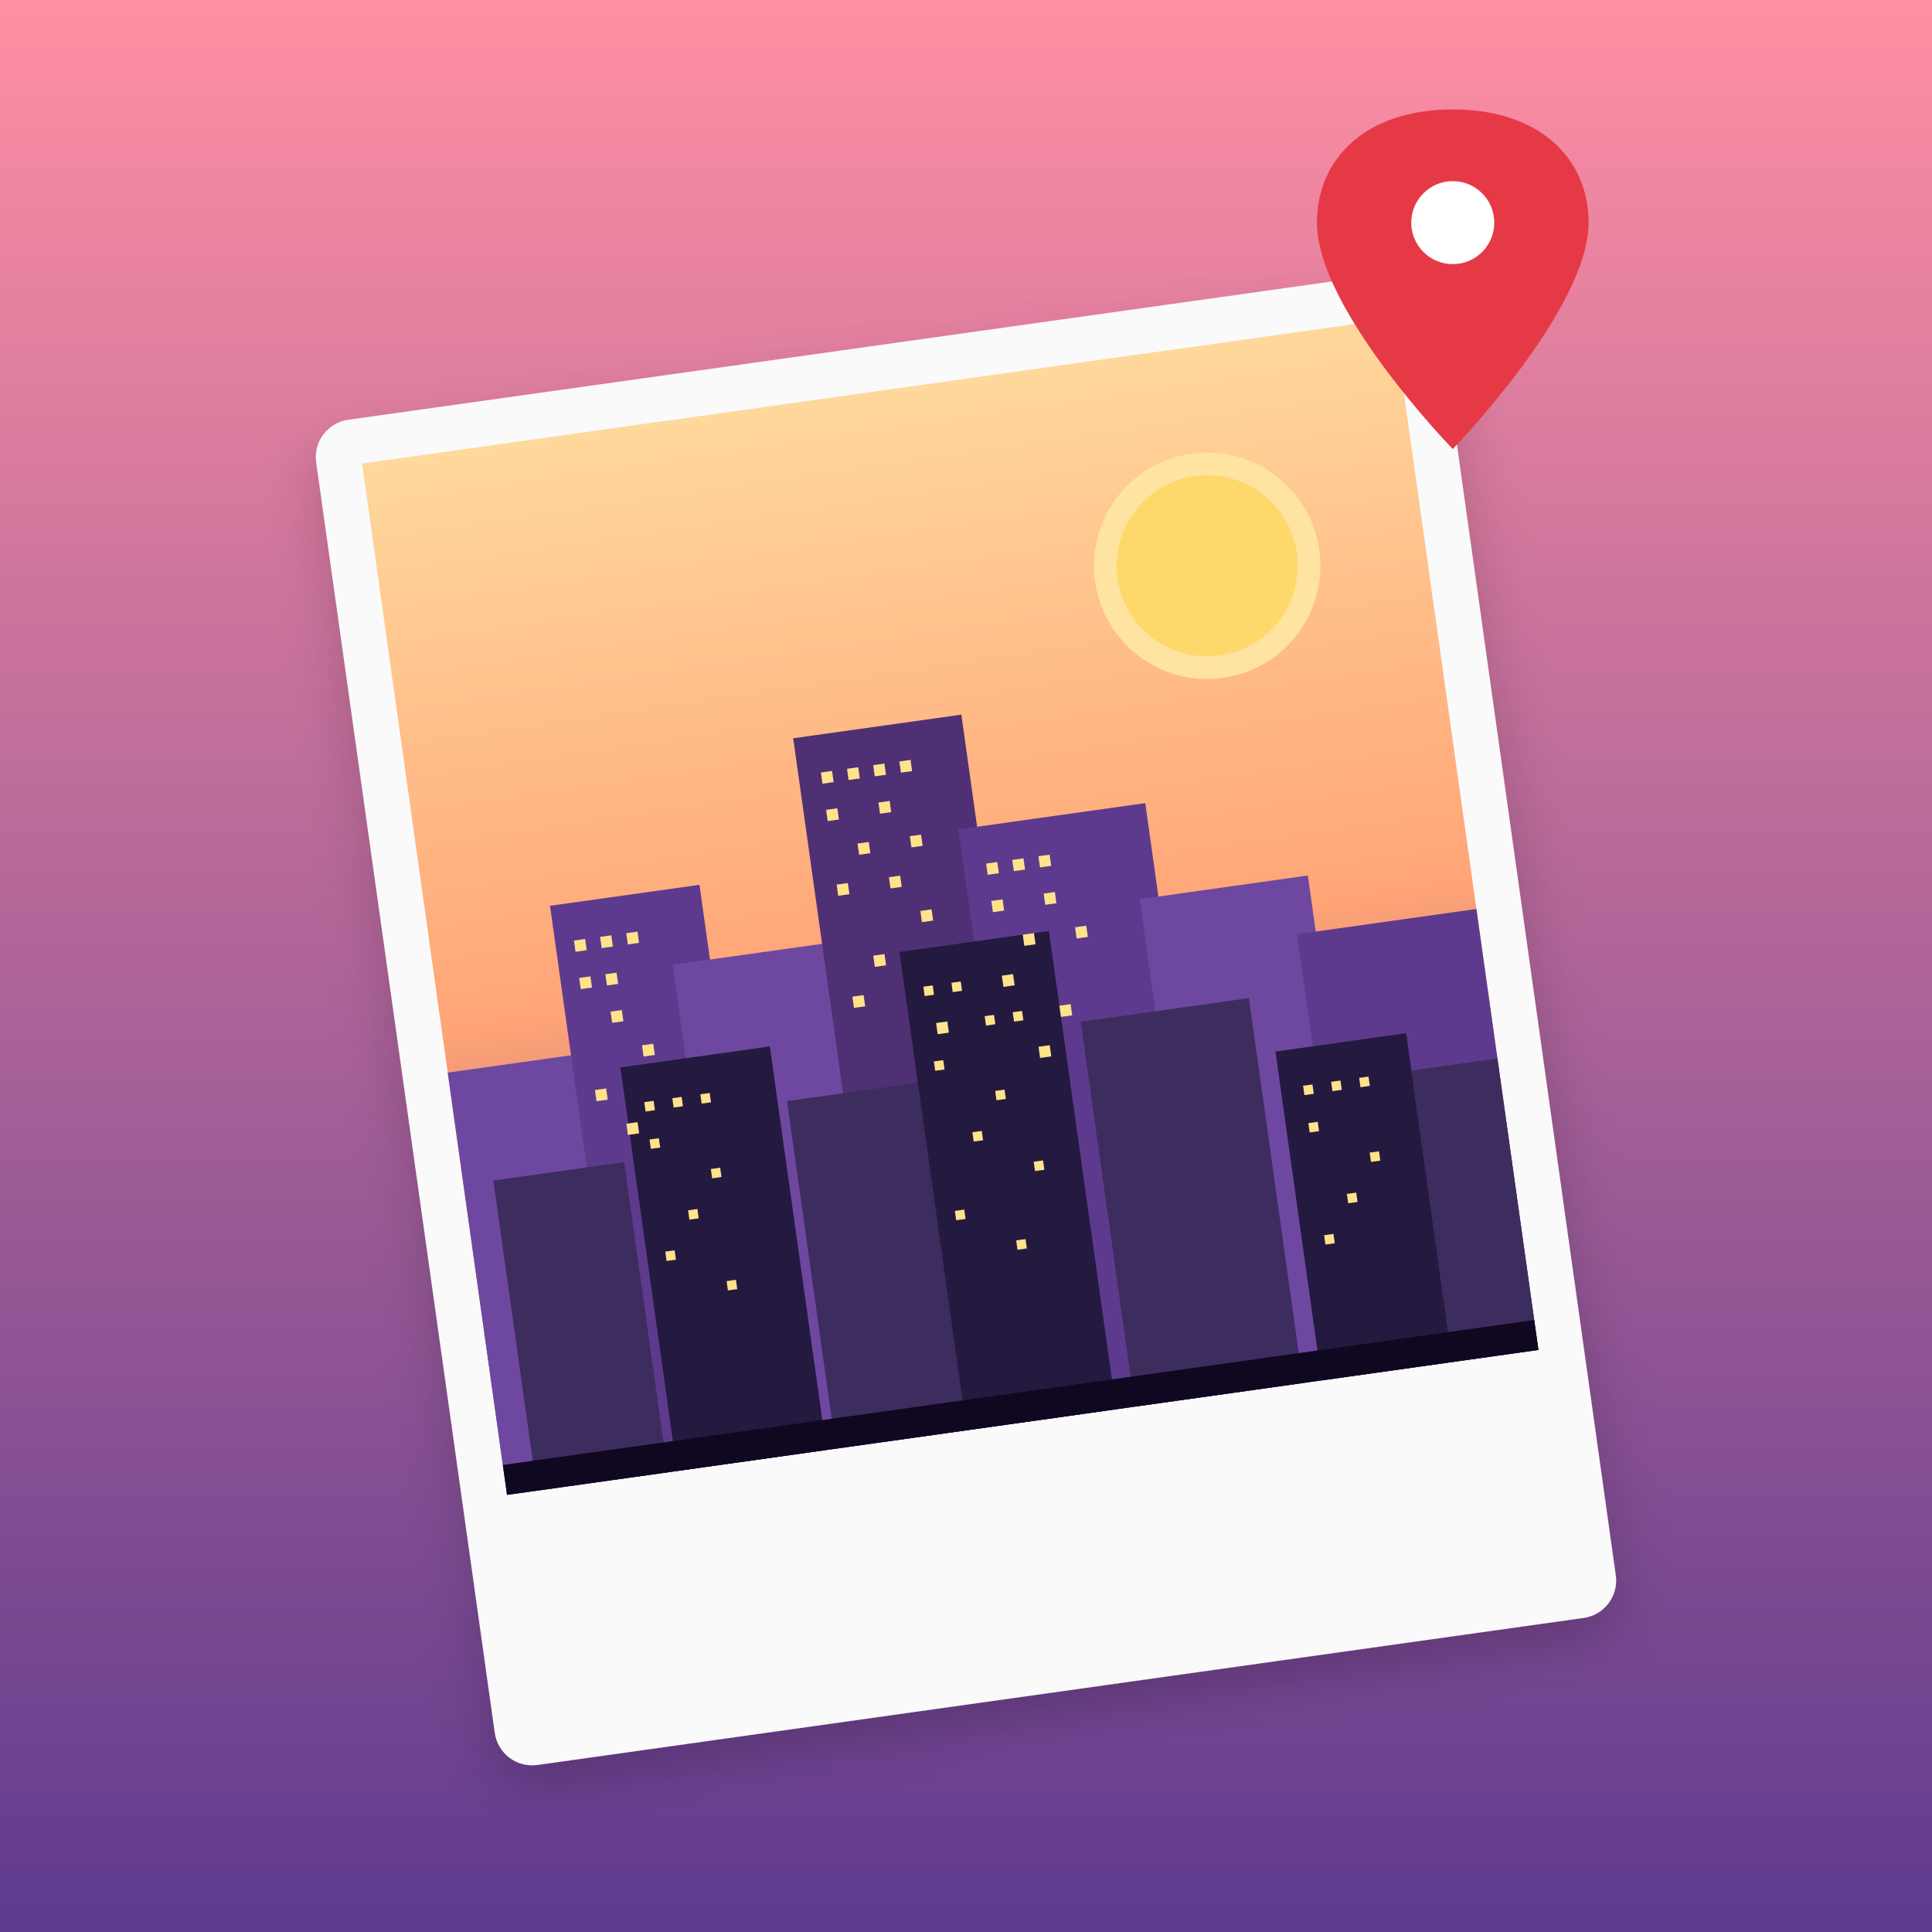
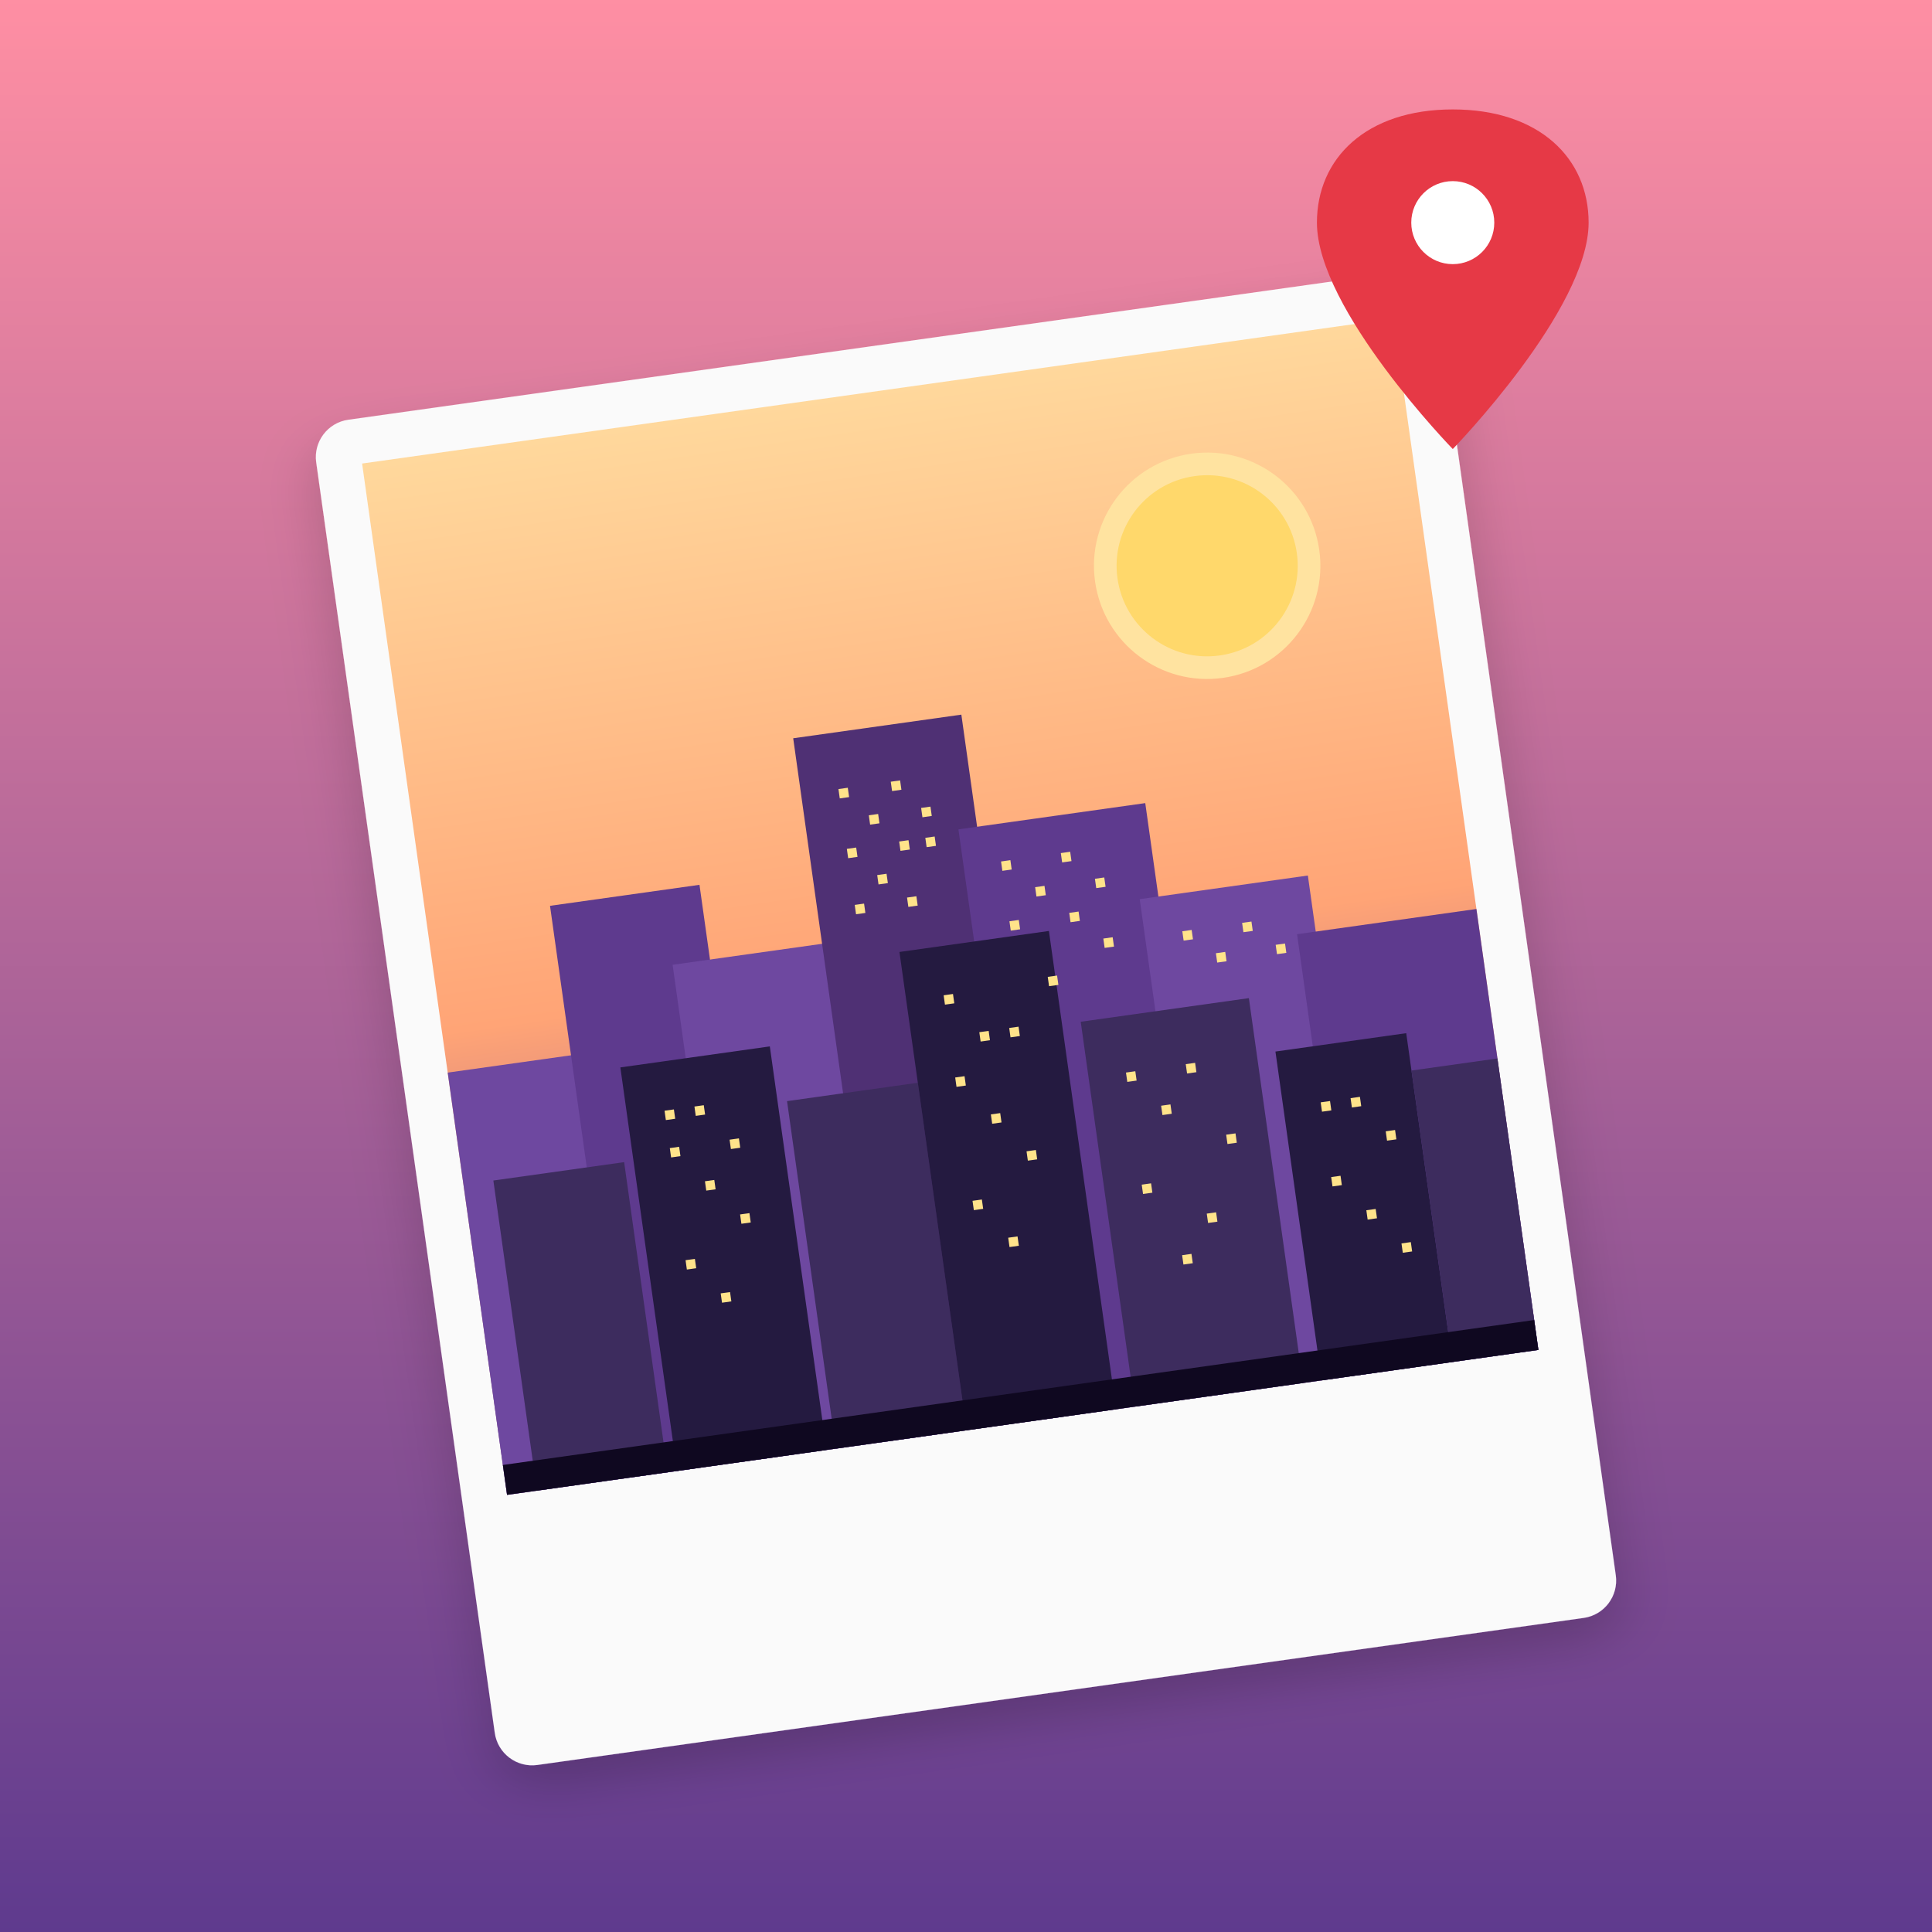
<svg xmlns="http://www.w3.org/2000/svg" viewBox="0 0 1024 1024" width="1024" height="1024">
  <defs>
    <linearGradient id="bg" x1="0" y1="0" x2="0" y2="1">
      <stop offset="0%" stop-color="#FF8FA3" />
      <stop offset="100%" stop-color="#5E3A8E" />
    </linearGradient>
    <linearGradient id="sky" x1="0" y1="0" x2="0" y2="1">
      <stop offset="0%" stop-color="#FFD89C" />
      <stop offset="55%" stop-color="#FFA476" />
      <stop offset="100%" stop-color="#7A4090" />
    </linearGradient>
    <filter id="polaroidShadow" x="-20%" y="-20%" width="140%" height="140%">
      <feGaussianBlur in="SourceAlpha" stdDeviation="14" />
      <feOffset dy="12" />
      <feComponentTransfer>
        <feFuncA type="linear" slope="0.18" />
      </feComponentTransfer>
      <feMerge>
        <feMergeNode />
        <feMergeNode in="SourceGraphic" />
      </feMerge>
    </filter>
    <clipPath id="photoClip">
      <rect x="-276" y="-336" width="552" height="552" />
    </clipPath>
  </defs>
  <rect width="1024" height="1024" fill="url(#bg)" />
  <g transform="translate(512 540) rotate(-8)">
    <rect x="-300" y="-360" width="600" height="720" rx="20" fill="#FAFAFA" filter="url(#polaroidShadow)" />
    <g clip-path="url(#photoClip)">
      <rect x="-276" y="-336" width="552" height="552" fill="url(#sky)" />
      <circle cx="160" cy="-220" r="60" fill="#FFE3A0" />
      <circle cx="160" cy="-220" r="48" fill="#FFD86B" />
      <rect x="-276" y="-10" width="100" height="226" fill="#6E48A0" />
      <rect x="-210" y="-90" width="80" height="306" fill="#5E3A8E" />
      <rect x="-150" y="-50" width="110" height="266" fill="#6E48A0" />
      <rect x="-70" y="-160" width="90" height="376" fill="#4F3074" />
      <rect x="10" y="-100" width="100" height="316" fill="#5E3A8E" />
      <rect x="100" y="-50" width="90" height="266" fill="#6E48A0" />
      <rect x="180" y="-20" width="96" height="236" fill="#5E3A8E" />
      <rect x="-260" y="50" width="70" height="166" fill="#3D2C5E" />
      <rect x="-185" y="0" width="80" height="216" fill="#241A40" />
      <rect x="-100" y="30" width="70" height="186" fill="#3D2C5E" />
      <rect x="-30" y="-40" width="80" height="256" fill="#241A40" />
      <rect x="60" y="10" width="90" height="206" fill="#3D2C5E" />
      <rect x="160" y="40" width="70" height="176" fill="#241A40" />
      <rect x="230" y="60" width="46" height="156" fill="#3D2C5E" />
      <rect x="-276" y="200" width="552" height="16" fill="#0F0820" />
      <g fill="#FFE38A">
-         <rect x="-200" y="-70" width="6" height="6" />
-         <rect x="-186" y="-70" width="6" height="6" />
-         <rect x="-172" y="-70" width="6" height="6" />
-         <rect x="-200" y="-50" width="6" height="6" />
-         <rect x="-186" y="-50" width="6" height="6" />
-         <rect x="-186" y="-30" width="6" height="6" />
-         <rect x="-172" y="-10" width="6" height="6" />
-         <rect x="-200" y="10" width="6" height="6" />
-         <rect x="-186" y="30" width="6" height="6" />
-         <rect x="-58" y="-140" width="6" height="6" />
-         <rect x="-44" y="-140" width="6" height="6" />
-         <rect x="-30" y="-140" width="6" height="6" />
-         <rect x="-16" y="-140" width="6" height="6" />
-         <rect x="-58" y="-120" width="6" height="6" />
-         <rect x="-30" y="-120" width="6" height="6" />
-         <rect x="-44" y="-100" width="6" height="6" />
-         <rect x="-16" y="-100" width="6" height="6" />
-         <rect x="-58" y="-80" width="6" height="6" />
-         <rect x="-30" y="-80" width="6" height="6" />
-         <rect x="-16" y="-60" width="6" height="6" />
-         <rect x="-44" y="-40" width="6" height="6" />
-         <rect x="-58" y="-20" width="6" height="6" />
-         <rect x="-16" y="0" width="6" height="6" />
-         <rect x="22" y="-80" width="6" height="6" />
-         <rect x="36" y="-80" width="6" height="6" />
-         <rect x="50" y="-80" width="6" height="6" />
-         <rect x="22" y="-60" width="6" height="6" />
-         <rect x="50" y="-60" width="6" height="6" />
-         <rect x="36" y="-40" width="6" height="6" />
-         <rect x="64" y="-40" width="6" height="6" />
-         <rect x="22" y="-20" width="6" height="6" />
-         <rect x="50" y="0" width="6" height="6" />
-         <rect x="36" y="20" width="6" height="6" />
-         <rect x="-175" y="20" width="5" height="5" />
-         <rect x="-160" y="20" width="5" height="5" />
-         <rect x="-145" y="20" width="5" height="5" />
-         <rect x="-175" y="40" width="5" height="5" />
-         <rect x="-145" y="60" width="5" height="5" />
-         <rect x="-160" y="80" width="5" height="5" />
-         <rect x="-175" y="100" width="5" height="5" />
-         <rect x="-145" y="120" width="5" height="5" />
-         <rect x="-20" y="-20" width="5" height="5" />
-         <rect x="-5" y="-20" width="5" height="5" />
-         <rect x="10" y="0" width="5" height="5" />
-         <rect x="25" y="0" width="5" height="5" />
-         <rect x="-20" y="20" width="5" height="5" />
-         <rect x="10" y="40" width="5" height="5" />
-         <rect x="-5" y="60" width="5" height="5" />
-         <rect x="25" y="80" width="5" height="5" />
-         <rect x="-20" y="100" width="5" height="5" />
-         <rect x="10" y="120" width="5" height="5" />
-         <rect x="172" y="60" width="5" height="5" />
-         <rect x="187" y="60" width="5" height="5" />
-         <rect x="202" y="60" width="5" height="5" />
-         <rect x="172" y="80" width="5" height="5" />
-         <rect x="202" y="100" width="5" height="5" />
-         <rect x="187" y="120" width="5" height="5" />
-         <rect x="172" y="140" width="5" height="5" />
+         <rect x="-50" y="-130" width="5" height="5" />
+         <rect x="-22" y="-130" width="5" height="5" />
+         <rect x="-36" y="-114" width="5" height="5" />
+         <rect x="-8" y="-114" width="5" height="5" />
+         <rect x="-50" y="-98" width="5" height="5" />
+         <rect x="-22" y="-98" width="5" height="5" />
+         <rect x="-8" y="-98" width="5" height="5" />
+         <rect x="-36" y="-82" width="5" height="5" />
+         <rect x="-50" y="-68" width="5" height="5" />
+         <rect x="-22" y="-68" width="5" height="5" />
+         <rect x="30" y="-80" width="5" height="5" />
+         <rect x="62" y="-80" width="5" height="5" />
+         <rect x="46" y="-64" width="5" height="5" />
+         <rect x="78" y="-64" width="5" height="5" />
+         <rect x="30" y="-48" width="5" height="5" />
+         <rect x="62" y="-48" width="5" height="5" />
+         <rect x="78" y="-32" width="5" height="5" />
+         <rect x="46" y="-16" width="5" height="5" />
+         <rect x="120" y="-30" width="5" height="5" />
+         <rect x="152" y="-30" width="5" height="5" />
+         <rect x="136" y="-16" width="5" height="5" />
+         <rect x="168" y="-16" width="5" height="5" />
+         <rect x="-165" y="26" width="5" height="5" />
+         <rect x="-149" y="26" width="5" height="5" />
+         <rect x="-133" y="46" width="5" height="5" />
+         <rect x="-165" y="46" width="5" height="5" />
+         <rect x="-149" y="66" width="5" height="5" />
+         <rect x="-133" y="86" width="5" height="5" />
+         <rect x="-165" y="106" width="5" height="5" />
+         <rect x="-149" y="126" width="5" height="5" />
+         <rect x="-10" y="-14" width="5" height="5" />
+         <rect x="6" y="8" width="5" height="5" />
+         <rect x="22" y="8" width="5" height="5" />
+         <rect x="-10" y="30" width="5" height="5" />
+         <rect x="6" y="52" width="5" height="5" />
+         <rect x="22" y="74" width="5" height="5" />
+         <rect x="-10" y="96" width="5" height="5" />
+         <rect x="6" y="118" width="5" height="5" />
+         <rect x="80" y="40" width="5" height="5" />
+         <rect x="112" y="40" width="5" height="5" />
+         <rect x="96" y="60" width="5" height="5" />
+         <rect x="128" y="80" width="5" height="5" />
+         <rect x="80" y="100" width="5" height="5" />
+         <rect x="112" y="120" width="5" height="5" />
+         <rect x="96" y="140" width="5" height="5" />
+         <rect x="180" y="70" width="5" height="5" />
+         <rect x="196" y="70" width="5" height="5" />
+         <rect x="212" y="90" width="5" height="5" />
+         <rect x="180" y="110" width="5" height="5" />
+         <rect x="196" y="130" width="5" height="5" />
+         <rect x="212" y="150" width="5" height="5" />
      </g>
    </g>
  </g>
  <g transform="translate(770 130)">
    <path d="M0,-72 C46,-72 72,-46 72,-12 C72,34 0,108 0,108 C0,108 -72,34 -72,-12 C-72,-46 -46,-72 0,-72 Z" fill="#E63946" />
    <circle cx="0" cy="-12" r="22" fill="#FFFFFF" />
  </g>
</svg>
